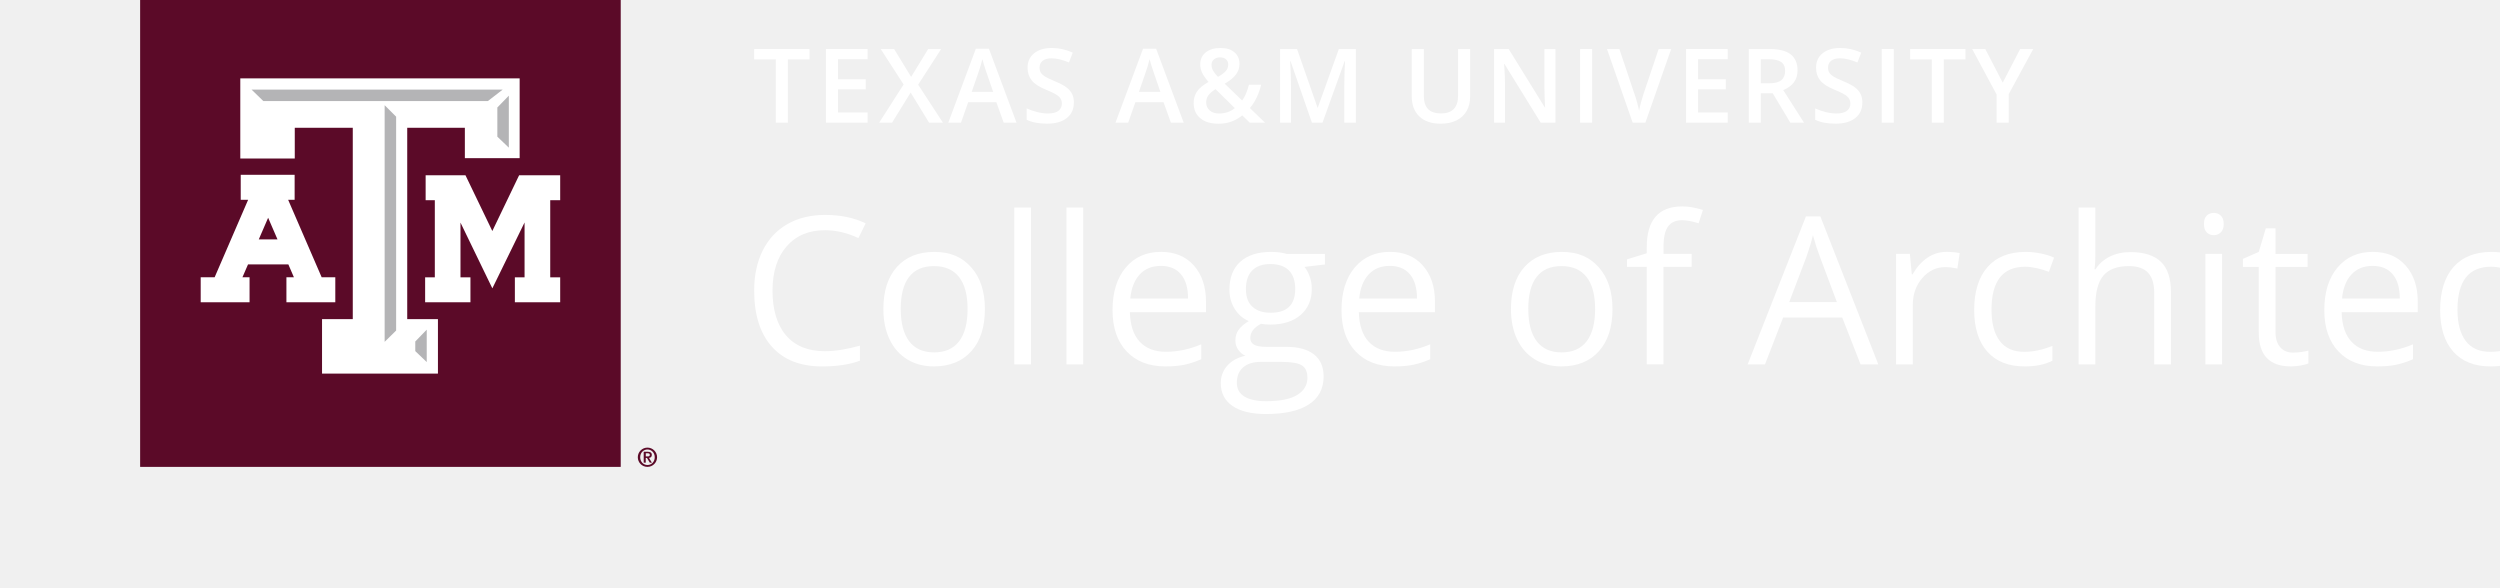
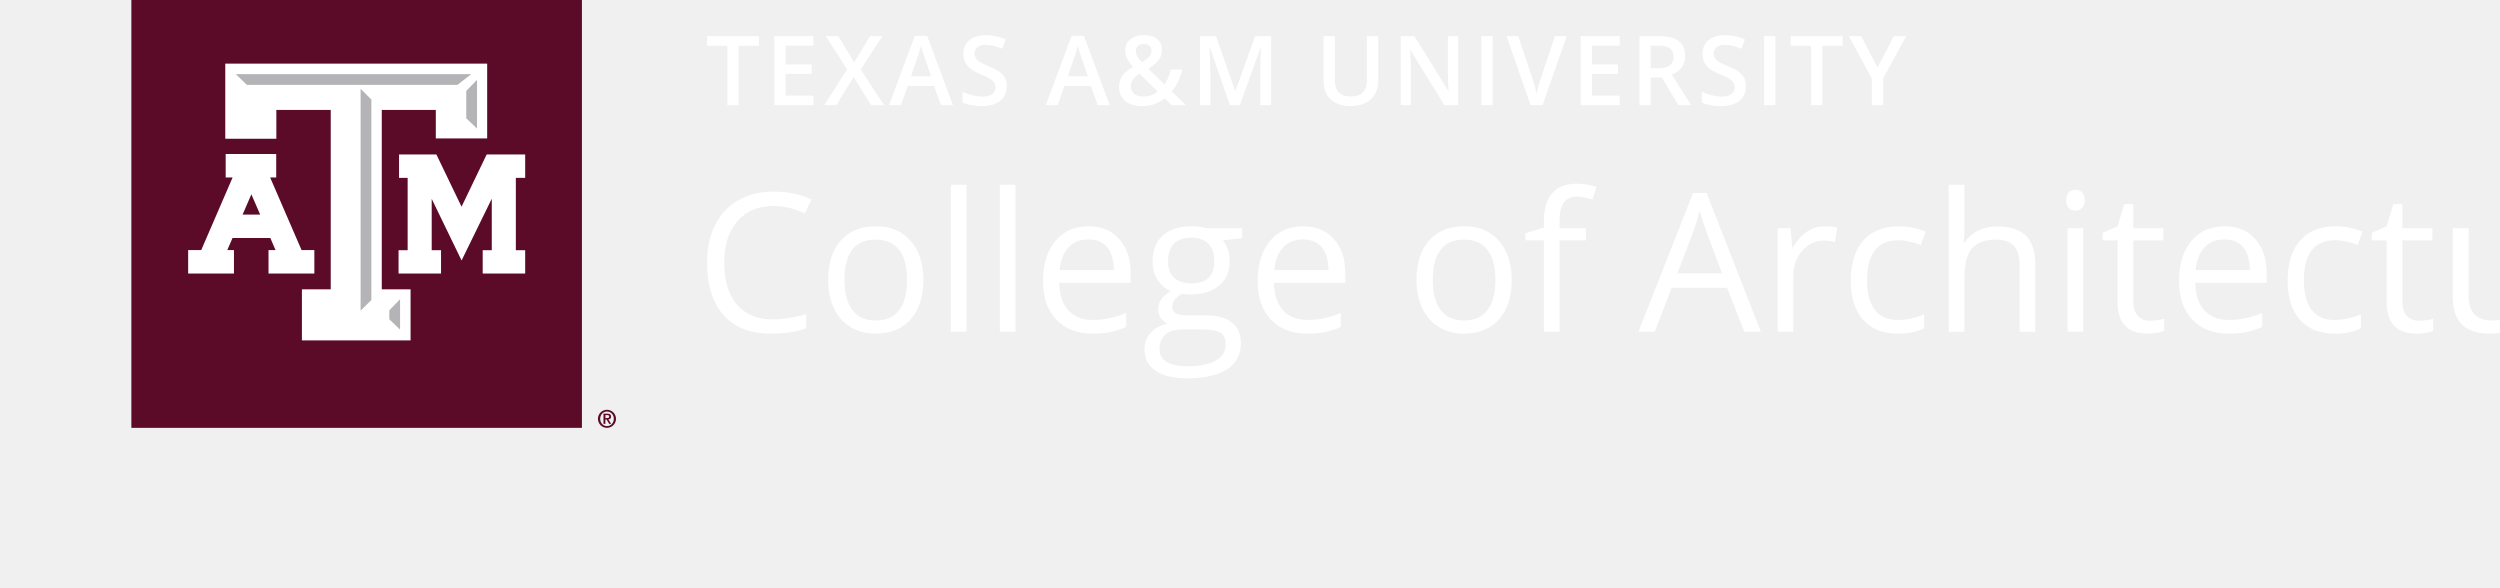
<svg xmlns="http://www.w3.org/2000/svg" version="1.1" viewBox="0 0 1490 350" preserveAspectRatio="xMidYMid meet">
  <defs>
    <style>
      .cls-1{fill:none;}
      .cls-2{fill:#5b0a28;}   /* 深栗色 */
      .cls-3{fill:#ffffff;}   /* 白 */
      .cls-4{fill:#b4b4b6;}   /* 灰 */
      .cls-5{clip-path:url(#clip);}
    </style>
    <clipPath id="clip">
      <rect class="cls-1" width="1490" height="350" />
    </clipPath>
  </defs>
-   <g transform="translate(0,-93.96) scale(1.6)">
+   <g transform="translate(0,-93.96) scale(1.5)">
    <rect class="cls-2" x="52.2" y="52.2" width="179.02" height="180.44" />
    <polygon class="cls-3" points="207.44 124.01 194.15 124.01 193.38 124.01 193.04 124.7 183.39 144.78 173.72 124.7 173.39 124.01 172.62 124.01 159.77 124.01 158.55 124.01 158.55 125.23 158.55 132.08 158.55 133.3 159.77 133.3 161.97 133.3 161.97 162.04 159.59 162.04 158.36 162.04 158.36 163.26 158.36 170.11 158.36 171.33 159.59 171.33 174.02 171.33 175.24 171.33 175.24 170.11 175.24 163.26 175.24 162.04 174.02 162.04 171.53 162.04 171.53 141.64 182.3 163.87 183.4 166.13 184.51 163.87 195.4 141.59 195.4 162.04 193.02 162.04 191.79 162.04 191.79 163.26 191.79 170.11 191.79 171.33 193.02 171.33 207.44 171.33 208.67 171.33 208.67 170.11 208.67 163.26 208.67 162.04 207.44 162.04 204.96 162.04 204.96 133.3 207.44 133.3 208.67 133.3 208.67 132.08 208.67 125.23 208.67 124.01 207.44 124.01" />
    <path class="cls-3" d="M123.65,162.01h-3.83l-12.49-28.87h2.42v-9.3h-20.08v9.3h2.76l-12.48,28.87h-5.19v9.3h18.2v-9.3h-2.65l2.08-4.8h15.02l2.07,4.8h-2.79v9.3h18.21v-9.3h-1.23ZM103.37,147.91h-6.98l3.49-8.07,3.49,8.07Z" />
    <polygon class="cls-3" points="192.17 87.92 90.92 87.92 89.51 87.92 89.51 89.32 89.51 116.37 89.51 117.77 90.92 117.77 108.4 117.77 109.8 117.77 109.8 116.37 109.8 106.32 131.41 106.32 131.41 177.6 121.35 177.6 119.96 177.6 119.96 179.01 119.96 196.5 119.96 197.89 121.35 197.89 161.73 197.89 163.13 197.89 163.13 196.5 163.13 179.01 163.13 177.6 161.73 177.6 151.69 177.6 151.69 106.32 173.16 106.32 173.16 116.24 173.16 117.64 174.57 117.64 192.17 117.64 193.57 117.64 193.57 116.24 193.57 89.32 193.57 87.92 192.17 87.92" />
    <polygon class="cls-4" points="154.69 185.93 158.96 181.52 158.96 193.6 154.69 189.51 154.69 185.93" />
    <polygon class="cls-4" points="147.56 181.85 143.28 186.06 143.28 97.92 147.56 102.19 147.56 181.85" />
    <polygon class="cls-4" points="98.09 96.37 93.69 92.09 187.27 92.09 181.73 96.37 98.09 96.37" />
    <polygon class="cls-4" points="189.54 113.73 185.26 109.64 185.26 98.76 189.54 94.36 189.54 113.73" />
    <g class="cls-5">
      <path class="cls-2" d="M237.58,229.05c0-1.98,1.61-3.59,3.59-3.59s3.59,1.61,3.59,3.59-1.61,3.59-3.59,3.59-3.59-1.61-3.59-3.59M243.89,229.05c0-1.68-1.21-2.89-2.71-2.89s-2.71,1.21-2.71,2.89,1.21,2.89,2.71,2.89,2.71-1.21,2.71-2.89M239.79,227h1.51c.97,0,1.5.34,1.5,1.19,0,.7-.4,1.03-1.06,1.09l1.09,1.78h-.78l-1.05-1.75h-.46v1.75h-.76v-4.06ZM240.55,228.74h.67c.45,0,.84-.06.84-.61,0-.48-.44-.56-.82-.56h-.68v1.16Z" />
      <polygon class="cls-3" points="293.48 104.42 288.99 104.42 288.99 80.84 280.92 80.84 280.92 76.99 301.54 76.99 301.54 80.84 293.48 80.84 293.48 104.42" />
      <polygon class="cls-3" points="323.18 104.42 307.67 104.42 307.67 76.99 323.18 76.99 323.18 80.78 312.15 80.78 312.15 88.25 322.49 88.25 322.49 92 312.15 92 312.15 100.62 323.18 100.62 323.18 104.42" />
      <polygon class="cls-3" points="351.24 104.42 346.08 104.42 339.22 93.2 332.29 104.42 327.49 104.42 336.59 90.2 328.07 76.99 333.06 76.99 339.4 87.37 345.75 76.99 350.58 76.99 342.01 90.27 351.24 104.42" />
      <path class="cls-3" d="M373.88,104.42l-2.74-7.62h-10.49l-2.68,7.62h-4.73l10.26-27.54h4.88l10.27,27.54h-4.77ZM369.95,92.94l-2.57-7.47c-.19-.5-.45-1.29-.78-2.36-.33-1.08-.56-1.86-.68-2.36-.34,1.54-.83,3.22-1.48,5.04l-2.48,7.15h7.99Z" />
      <path class="cls-3" d="M400.01,96.97c0,2.44-.88,4.35-2.65,5.74-1.76,1.39-4.2,2.08-7.3,2.08s-5.64-.48-7.62-1.45v-4.24c1.25.59,2.58,1.05,3.99,1.39,1.41.34,2.72.51,3.93.51,1.78,0,3.08-.34,3.93-1.01.85-.68,1.27-1.58,1.27-2.72,0-1.02-.39-1.9-1.16-2.61-.78-.71-2.38-1.56-4.8-2.53-2.5-1.01-4.26-2.17-5.29-3.47-1.02-1.3-1.54-2.87-1.54-4.69,0-2.29.81-4.09,2.44-5.4,1.63-1.31,3.81-1.97,6.55-1.97s5.24.57,7.84,1.73l-1.42,3.66c-2.44-1.02-4.62-1.54-6.53-1.54-1.45,0-2.55.31-3.3.95-.75.63-1.12,1.46-1.12,2.51,0,.71.15,1.32.45,1.83.3.51.79.99,1.48,1.44.69.45,1.92,1.04,3.71,1.78,2.01.84,3.49,1.62,4.43,2.35.94.72,1.63,1.54,2.07,2.46.44.91.66,1.99.66,3.23" />
      <path class="cls-3" d="M436.16,104.42l-2.74-7.62h-10.49l-2.68,7.62h-4.73l10.26-27.54h4.88l10.27,27.54h-4.77ZM432.24,92.94l-2.57-7.47c-.19-.5-.45-1.29-.78-2.36-.33-1.08-.56-1.86-.68-2.36-.34,1.54-.83,3.22-1.48,5.04l-2.48,7.15h7.99Z" />
      <path class="cls-3" d="M444.64,97.16c0-1.64.4-3.07,1.2-4.29.8-1.22,2.24-2.43,4.33-3.63-1.19-1.39-2-2.56-2.43-3.52-.43-.96-.65-1.95-.65-2.97,0-1.9.68-3.4,2.04-4.5,1.36-1.1,3.18-1.65,5.47-1.65s3.96.53,5.22,1.6c1.26,1.07,1.89,2.51,1.89,4.33,0,1.43-.42,2.72-1.27,3.88-.84,1.16-2.25,2.33-4.23,3.49l6.49,6.27c1.01-1.34,1.86-3.3,2.54-5.89h4.54c-.87,3.55-2.28,6.45-4.2,8.69l5.65,5.46h-5.68l-2.8-2.72c-1.28,1.03-2.64,1.8-4.08,2.32-1.45.52-3.04.78-4.79.78-2.88,0-5.14-.68-6.77-2.05s-2.46-3.23-2.46-5.59M454.1,101.01c2.29,0,4.24-.67,5.87-2.01l-7.18-7.07c-1.33.85-2.24,1.65-2.74,2.4-.5.74-.75,1.59-.75,2.54,0,1.22.43,2.22,1.3,2.99.87.77,2.04,1.15,3.5,1.15M451.3,82.9c0,.79.21,1.53.63,2.23.42.7,1.01,1.45,1.76,2.23,1.41-.8,2.4-1.55,2.97-2.24.57-.69.85-1.47.85-2.34,0-.81-.27-1.46-.82-1.95-.54-.49-1.27-.73-2.17-.73-.99,0-1.77.26-2.35.76-.59.51-.88,1.18-.88,2.04" />
      <path class="cls-3" d="M488.69,104.42l-7.96-22.91h-.15c.21,3.4.32,6.59.32,9.57v13.34h-4.07v-27.43h6.32l7.62,21.82h.11l7.84-21.82h6.34v27.43h-4.32v-13.56c0-1.36.04-3.14.1-5.33.07-2.19.13-3.51.18-3.98h-.15l-8.24,22.87h-3.96Z" />
      <path class="cls-3" d="M547.62,76.99v17.75c0,2.03-.43,3.8-1.3,5.32-.87,1.52-2.13,2.69-3.77,3.51-1.65.82-3.61,1.23-5.9,1.23-3.4,0-6.05-.9-7.94-2.7-1.89-1.8-2.83-4.28-2.83-7.43v-17.67h4.5v17.35c0,2.26.52,3.94,1.58,5.01,1.05,1.07,2.66,1.61,4.84,1.61,4.23,0,6.34-2.22,6.34-6.66v-17.32h4.48Z" />
      <path class="cls-3" d="M579.41,104.42h-5.5l-13.49-21.86h-.15l.09,1.22c.18,2.33.26,4.45.26,6.38v14.26h-4.07v-27.43h5.44l13.45,21.75h.11c-.02-.29-.07-1.34-.15-3.14-.07-1.81-.11-3.22-.11-4.23v-14.37h4.11v27.43Z" />
      <rect class="cls-3" x="588.58" y="76.99" width="4.48" height="27.43" />
      <path class="cls-3" d="M617.86,76.99h4.65l-9.61,27.43h-4.73l-9.57-27.43h4.62l5.72,17.05c.3.81.62,1.86.96,3.14.34,1.28.56,2.24.66,2.86.16-.95.41-2.05.75-3.3.34-1.25.61-2.18.82-2.78l5.72-16.98Z" />
      <polygon class="cls-3" points="643.57 104.42 628.05 104.42 628.05 76.99 643.57 76.99 643.57 80.78 632.53 80.78 632.53 88.25 642.87 88.25 642.87 92 632.53 92 632.53 100.62 643.57 100.62 643.57 104.42" />
      <path class="cls-3" d="M655.9,93.46v10.96h-4.48v-27.43h7.75c3.54,0,6.16.66,7.86,1.99,1.7,1.32,2.55,3.33,2.55,6,0,3.42-1.78,5.85-5.33,7.3l7.75,12.14h-5.1l-6.57-10.96h-4.43ZM655.9,89.75h3.11c2.09,0,3.6-.39,4.54-1.16.94-.78,1.41-1.93,1.41-3.45s-.51-2.67-1.52-3.34c-1.01-.68-2.54-1.01-4.58-1.01h-2.96v8.97Z" />
      <path class="cls-3" d="M693.72,96.97c0,2.44-.88,4.35-2.65,5.74-1.76,1.39-4.2,2.08-7.3,2.08s-5.64-.48-7.62-1.45v-4.24c1.25.59,2.58,1.05,3.99,1.39,1.41.34,2.72.51,3.93.51,1.78,0,3.08-.34,3.93-1.01.85-.68,1.27-1.58,1.27-2.72,0-1.02-.39-1.9-1.16-2.61-.78-.71-2.38-1.56-4.8-2.53-2.5-1.01-4.27-2.17-5.29-3.47-1.02-1.3-1.54-2.87-1.54-4.69,0-2.29.81-4.09,2.44-5.4,1.63-1.31,3.81-1.97,6.55-1.97s5.24.57,7.84,1.73l-1.42,3.66c-2.44-1.02-4.62-1.54-6.53-1.54-1.45,0-2.55.31-3.3.95-.75.63-1.12,1.46-1.12,2.51,0,.71.15,1.32.45,1.83.3.51.79.99,1.48,1.44.69.45,1.92,1.04,3.71,1.78,2.01.84,3.49,1.62,4.43,2.35.94.72,1.63,1.54,2.07,2.46.44.91.66,1.99.66,3.23" />
      <rect class="cls-3" x="700.95" y="76.99" width="4.48" height="27.43" />
      <polygon class="cls-3" points="724.07 104.42 719.59 104.42 719.59 80.84 711.52 80.84 711.52 76.99 732.14 76.99 732.14 80.84 724.07 80.84 724.07 104.42" />
      <polygon class="cls-3" points="746.01 89.51 752.51 76.99 757.38 76.99 748.25 93.79 748.25 104.42 743.74 104.42 743.74 93.94 734.64 76.99 739.52 76.99 746.01 89.51" />
      <path class="cls-3" d="M307.29,144.48c-6.03,0-10.8,2.01-14.29,6.03-3.49,4.02-5.24,9.52-5.24,16.51s1.68,12.74,5.05,16.65c3.37,3.92,8.17,5.88,14.4,5.88,3.83,0,8.2-.69,13.11-2.07v5.6c-3.81,1.43-8.5,2.14-14.08,2.14-8.09,0-14.33-2.45-18.72-7.36-4.39-4.91-6.59-11.88-6.59-20.92,0-5.66,1.06-10.61,3.17-14.87,2.12-4.26,5.17-7.54,9.16-9.84,3.99-2.3,8.69-3.45,14.1-3.45,5.76,0,10.79,1.05,15.1,3.15l-2.7,5.48c-4.15-1.95-8.31-2.93-12.47-2.93" />
      <path class="cls-3" d="M366.88,173.84c0,6.71-1.69,11.95-5.07,15.72-3.38,3.77-8.05,5.65-14.01,5.65-3.68,0-6.95-.86-9.8-2.59-2.86-1.73-5.06-4.21-6.61-7.43-1.55-3.23-2.33-7.01-2.33-11.34,0-6.71,1.68-11.94,5.03-15.68,3.35-3.74,8.01-5.61,13.97-5.61s10.33,1.92,13.73,5.75c3.39,3.83,5.09,9.01,5.09,15.55M335.53,173.84c0,5.26,1.05,9.26,3.15,12.02,2.1,2.75,5.19,4.13,9.28,4.13s7.18-1.37,9.29-4.11c2.11-2.74,3.17-6.75,3.17-12.04s-1.06-9.21-3.17-11.92c-2.12-2.72-5.24-4.07-9.37-4.07s-7.16,1.34-9.24,4.02c-2.08,2.68-3.12,6.67-3.12,11.98" />
      <rect class="cls-3" x="377.81" y="136.03" width="6.23" height="58.43" />
      <rect class="cls-3" x="397.26" y="136.03" width="6.23" height="58.43" />
      <path class="cls-3" d="M434.1,195.21c-6.08,0-10.88-1.85-14.4-5.56-3.52-3.71-5.28-8.85-5.28-15.43s1.63-11.9,4.9-15.81c3.27-3.91,7.65-5.86,13.16-5.86,5.16,0,9.24,1.7,12.24,5.09,3.01,3.39,4.51,7.87,4.51,13.43v3.94h-28.35c.12,4.83,1.34,8.5,3.66,11,2.32,2.5,5.58,3.75,9.78,3.75,4.43,0,8.81-.93,13.14-2.78v5.56c-2.2.95-4.29,1.63-6.25,2.05-1.97.41-4.34.62-7.12.62M432.41,157.77c-3.31,0-5.94,1.08-7.9,3.23-1.97,2.15-3.12,5.13-3.48,8.94h21.52c0-3.93-.88-6.94-2.63-9.03-1.75-2.09-4.26-3.14-7.51-3.14" />
      <path class="cls-3" d="M493.55,153.3v3.94l-7.62.9c.7.88,1.33,2.02,1.88,3.44.55,1.41.83,3.01.83,4.79,0,4.03-1.38,7.25-4.13,9.65s-6.54,3.61-11.34,3.61c-1.23,0-2.38-.1-3.45-.3-2.65,1.4-3.98,3.17-3.98,5.29,0,1.13.46,1.96,1.39,2.5.93.54,2.52.81,4.77.81h7.29c4.46,0,7.88.94,10.27,2.82s3.59,4.61,3.59,8.19c0,4.56-1.83,8.03-5.48,10.42-3.66,2.39-8.99,3.59-16,3.59-5.38,0-9.53-1-12.45-3-2.92-2-4.38-4.83-4.38-8.49,0-2.5.8-4.67,2.4-6.5,1.6-1.83,3.85-3.07,6.76-3.72-1.05-.48-1.93-1.21-2.65-2.22-.71-1-1.07-2.17-1.07-3.49,0-1.5.4-2.82,1.2-3.94.8-1.13,2.07-2.22,3.79-3.27-2.13-.88-3.86-2.37-5.2-4.47-1.34-2.1-2.01-4.51-2.01-7.21,0-4.5,1.35-7.98,4.06-10.42,2.7-2.44,6.53-3.66,11.49-3.66,2.15,0,4.09.25,5.82.75h14.23ZM460.73,201.37c0,2.23.94,3.92,2.82,5.07,1.88,1.15,4.57,1.73,8.07,1.73,5.23,0,9.11-.78,11.62-2.35,2.52-1.56,3.77-3.69,3.77-6.36,0-2.23-.69-3.77-2.07-4.64-1.38-.86-3.97-1.3-7.77-1.3h-7.47c-2.83,0-5.03.68-6.61,2.03-1.58,1.35-2.37,3.29-2.37,5.82M464.11,166.48c0,2.88.81,5.06,2.44,6.53,1.63,1.48,3.89,2.21,6.8,2.21,6.08,0,9.12-2.95,9.12-8.86s-3.08-9.28-9.24-9.28c-2.93,0-5.18.79-6.76,2.37-1.58,1.58-2.37,3.92-2.37,7.02" />
      <path class="cls-3" d="M519.38,195.21c-6.08,0-10.88-1.85-14.4-5.56s-5.27-8.85-5.27-15.43,1.63-11.9,4.9-15.81c3.27-3.91,7.65-5.86,13.16-5.86,5.16,0,9.24,1.7,12.24,5.09,3,3.39,4.51,7.87,4.51,13.43v3.94h-28.35c.12,4.83,1.35,8.5,3.66,11,2.32,2.5,5.58,3.75,9.78,3.75,4.43,0,8.81-.93,13.14-2.78v5.56c-2.2.95-4.29,1.63-6.25,2.05-1.97.41-4.34.62-7.12.62M517.69,157.77c-3.31,0-5.94,1.08-7.91,3.23-1.96,2.15-3.12,5.13-3.47,8.94h21.52c0-3.93-.88-6.94-2.63-9.03-1.75-2.09-4.26-3.14-7.51-3.14" />
      <path class="cls-3" d="M600.65,173.84c0,6.71-1.69,11.95-5.07,15.72-3.38,3.77-8.05,5.65-14.01,5.65-3.68,0-6.95-.86-9.8-2.59-2.85-1.73-5.06-4.21-6.61-7.43-1.55-3.23-2.33-7.01-2.33-11.34,0-6.71,1.68-11.94,5.03-15.68,3.35-3.74,8.01-5.61,13.97-5.61s10.33,1.92,13.73,5.75c3.39,3.83,5.09,9.01,5.09,15.55M569.29,173.84c0,5.26,1.05,9.26,3.15,12.02,2.1,2.75,5.2,4.13,9.28,4.13s7.18-1.37,9.29-4.11c2.11-2.74,3.17-6.75,3.17-12.04s-1.06-9.21-3.17-11.92c-2.12-2.72-5.24-4.07-9.37-4.07s-7.16,1.34-9.24,4.02c-2.08,2.68-3.12,6.67-3.12,11.98" />
      <path class="cls-3" d="M630.13,158.14h-10.48v36.31h-6.23v-36.31h-7.36v-2.82l7.36-2.25v-2.29c0-10.12,4.42-15.17,13.26-15.17,2.18,0,4.73.44,7.66,1.31l-1.61,4.99c-2.41-.78-4.46-1.16-6.16-1.16-2.35,0-4.09.78-5.22,2.35-1.13,1.56-1.69,4.07-1.69,7.53v2.67h10.48v4.84Z" />
      <path class="cls-3" d="M693.06,194.46l-6.83-17.46h-22.01l-6.76,17.46h-6.46l21.71-55.13h5.37l21.59,55.13h-6.61ZM684.24,171.25l-6.38-17.01c-.83-2.15-1.68-4.79-2.55-7.92-.55,2.4-1.34,5.04-2.36,7.92l-6.46,17.01h17.76Z" />
      <path class="cls-3" d="M725.06,152.55c1.83,0,3.47.15,4.92.45l-.86,5.78c-1.7-.38-3.21-.56-4.51-.56-3.33,0-6.18,1.35-8.54,4.06-2.37,2.7-3.55,6.07-3.55,10.1v22.08h-6.23v-41.16h5.14l.71,7.62h.3c1.53-2.68,3.37-4.74,5.52-6.19,2.15-1.45,4.52-2.18,7.1-2.18" />
      <path class="cls-3" d="M754.12,195.21c-5.96,0-10.57-1.83-13.84-5.5-3.27-3.67-4.9-8.85-4.9-15.56s1.66-12.2,4.98-15.96c3.32-3.75,8.04-5.63,14.18-5.63,1.98,0,3.96.21,5.93.64,1.98.43,3.53.93,4.66,1.5l-1.92,5.29c-1.38-.55-2.88-1.01-4.51-1.37-1.63-.36-3.07-.54-4.32-.54-8.36,0-12.54,5.33-12.54,16,0,5.06,1.02,8.94,3.06,11.64,2.04,2.7,5.06,4.06,9.07,4.06,3.43,0,6.95-.74,10.55-2.22v5.52c-2.75,1.43-6.22,2.14-10.4,2.14" />
      <path class="cls-3" d="M802.45,194.46v-26.62c0-3.35-.77-5.86-2.29-7.51-1.53-1.65-3.92-2.48-7.17-2.48-4.33,0-7.49,1.18-9.48,3.53-1.99,2.35-2.99,6.21-2.99,11.57v21.52h-6.23v-58.43h6.23v17.69c0,2.13-.1,3.89-.3,5.29h.38c1.23-1.98,2.97-3.54,5.24-4.68,2.26-1.14,4.85-1.71,7.75-1.71,5.03,0,8.81,1.2,11.32,3.59,2.52,2.39,3.77,6.19,3.77,11.4v26.85h-6.23Z" />
      <path class="cls-3" d="M820.97,142.15c0-1.43.35-2.47,1.05-3.13.7-.66,1.58-.99,2.63-.99s1.86.34,2.59,1.01c.73.68,1.09,1.71,1.09,3.12s-.36,2.45-1.09,3.14c-.73.69-1.59,1.03-2.59,1.03-1.05,0-1.93-.34-2.63-1.03-.7-.69-1.05-1.73-1.05-3.14M827.73,194.46h-6.23v-41.16h6.23v41.16Z" />
      <path class="cls-3" d="M854.24,190.06c1.1,0,2.17-.08,3.19-.24,1.03-.16,1.84-.33,2.44-.51v4.77c-.68.33-1.67.59-2.99.81-1.31.21-2.5.32-3.55.32-7.96,0-11.94-4.19-11.94-12.58v-24.48h-5.9v-3l5.9-2.59,2.63-8.79h3.61v9.54h11.94v4.85h-11.94v24.22c0,2.48.59,4.38,1.76,5.71,1.18,1.33,2.79,1.99,4.84,1.99" />
      <path class="cls-3" d="M885.48,195.21c-6.08,0-10.88-1.85-14.4-5.56-3.52-3.71-5.28-8.85-5.28-15.43s1.63-11.9,4.9-15.81c3.27-3.91,7.65-5.86,13.16-5.86,5.16,0,9.24,1.7,12.24,5.09,3.01,3.39,4.51,7.87,4.51,13.43v3.94h-28.35c.12,4.83,1.35,8.5,3.66,11,2.31,2.5,5.58,3.75,9.78,3.75,4.43,0,8.81-.93,13.14-2.78v5.56c-2.2.95-4.29,1.63-6.25,2.05-1.97.41-4.34.62-7.12.62M883.79,157.77c-3.31,0-5.94,1.08-7.91,3.23-1.97,2.15-3.12,5.13-3.47,8.94h21.52c0-3.93-.88-6.94-2.63-9.03-1.75-2.09-4.26-3.14-7.51-3.14" />
      <path class="cls-3" d="M927.69,195.21c-5.96,0-10.57-1.83-13.84-5.5-3.27-3.67-4.9-8.85-4.9-15.56s1.66-12.2,4.98-15.96c3.32-3.75,8.04-5.63,14.18-5.63,1.98,0,3.96.21,5.93.64,1.98.43,3.53.93,4.66,1.5l-1.92,5.29c-1.38-.55-2.88-1.01-4.51-1.37-1.63-.36-3.07-.54-4.32-.54-8.36,0-12.54,5.33-12.54,16,0,5.06,1.02,8.94,3.06,11.64,2.04,2.7,5.06,4.06,9.07,4.06,3.43,0,6.95-.74,10.55-2.22v5.52c-2.75,1.43-6.22,2.14-10.4,2.14" />
      <path class="cls-3" d="M961.15,190.06c1.1,0,2.17-.08,3.19-.24,1.03-.16,1.84-.33,2.44-.51v4.77c-.68.33-1.67.59-2.99.81-1.31.21-2.5.32-3.55.32-7.96,0-11.94-4.19-11.94-12.58v-24.48h-5.9v-3l5.9-2.59,2.63-8.79h3.61v9.54h11.94v4.85h-11.94v24.22c0,2.48.59,4.38,1.76,5.71,1.18,1.33,2.79,1.99,4.84,1.99" />
      <path class="cls-3" d="M980.87,153.3v26.7c0,3.36.76,5.86,2.29,7.51,1.53,1.65,3.92,2.48,7.17,2.48,4.31,0,7.45-1.18,9.44-3.53,1.99-2.35,2.99-6.2,2.99-11.53v-21.63h6.23v41.16h-5.14l-.9-5.52h-.34c-1.28,2.03-3.05,3.58-5.31,4.66-2.27,1.08-4.85,1.62-7.75,1.62-5.01,0-8.76-1.19-11.25-3.57-2.49-2.38-3.74-6.18-3.74-11.42v-26.93h6.31Z" />
      <path class="cls-3" d="M1040.99,152.55c1.83,0,3.47.15,4.92.45l-.86,5.78c-1.7-.38-3.2-.56-4.51-.56-3.33,0-6.18,1.35-8.54,4.06-2.37,2.7-3.55,6.07-3.55,10.1v22.08h-6.23v-41.16h5.14l.71,7.62h.3c1.53-2.68,3.37-4.74,5.52-6.19,2.15-1.45,4.52-2.18,7.1-2.18" />
      <path class="cls-3" d="M1070.99,195.21c-6.08,0-10.88-1.85-14.4-5.56s-5.28-8.85-5.28-15.43,1.63-11.9,4.9-15.81c3.27-3.91,7.65-5.86,13.16-5.86,5.16,0,9.24,1.7,12.24,5.09,3.01,3.39,4.51,7.87,4.51,13.43v3.94h-28.35c.12,4.83,1.34,8.5,3.66,11,2.31,2.5,5.58,3.75,9.78,3.75,4.43,0,8.81-.93,13.14-2.78v5.56c-2.2.95-4.29,1.63-6.25,2.05-1.97.41-4.34.62-7.12.62M1069.3,157.77c-3.31,0-5.94,1.08-7.91,3.23-1.97,2.15-3.12,5.13-3.47,8.94h21.52c0-3.93-.88-6.94-2.63-9.03-1.75-2.09-4.26-3.14-7.51-3.14" />
    </g>
  </g>
</svg>
